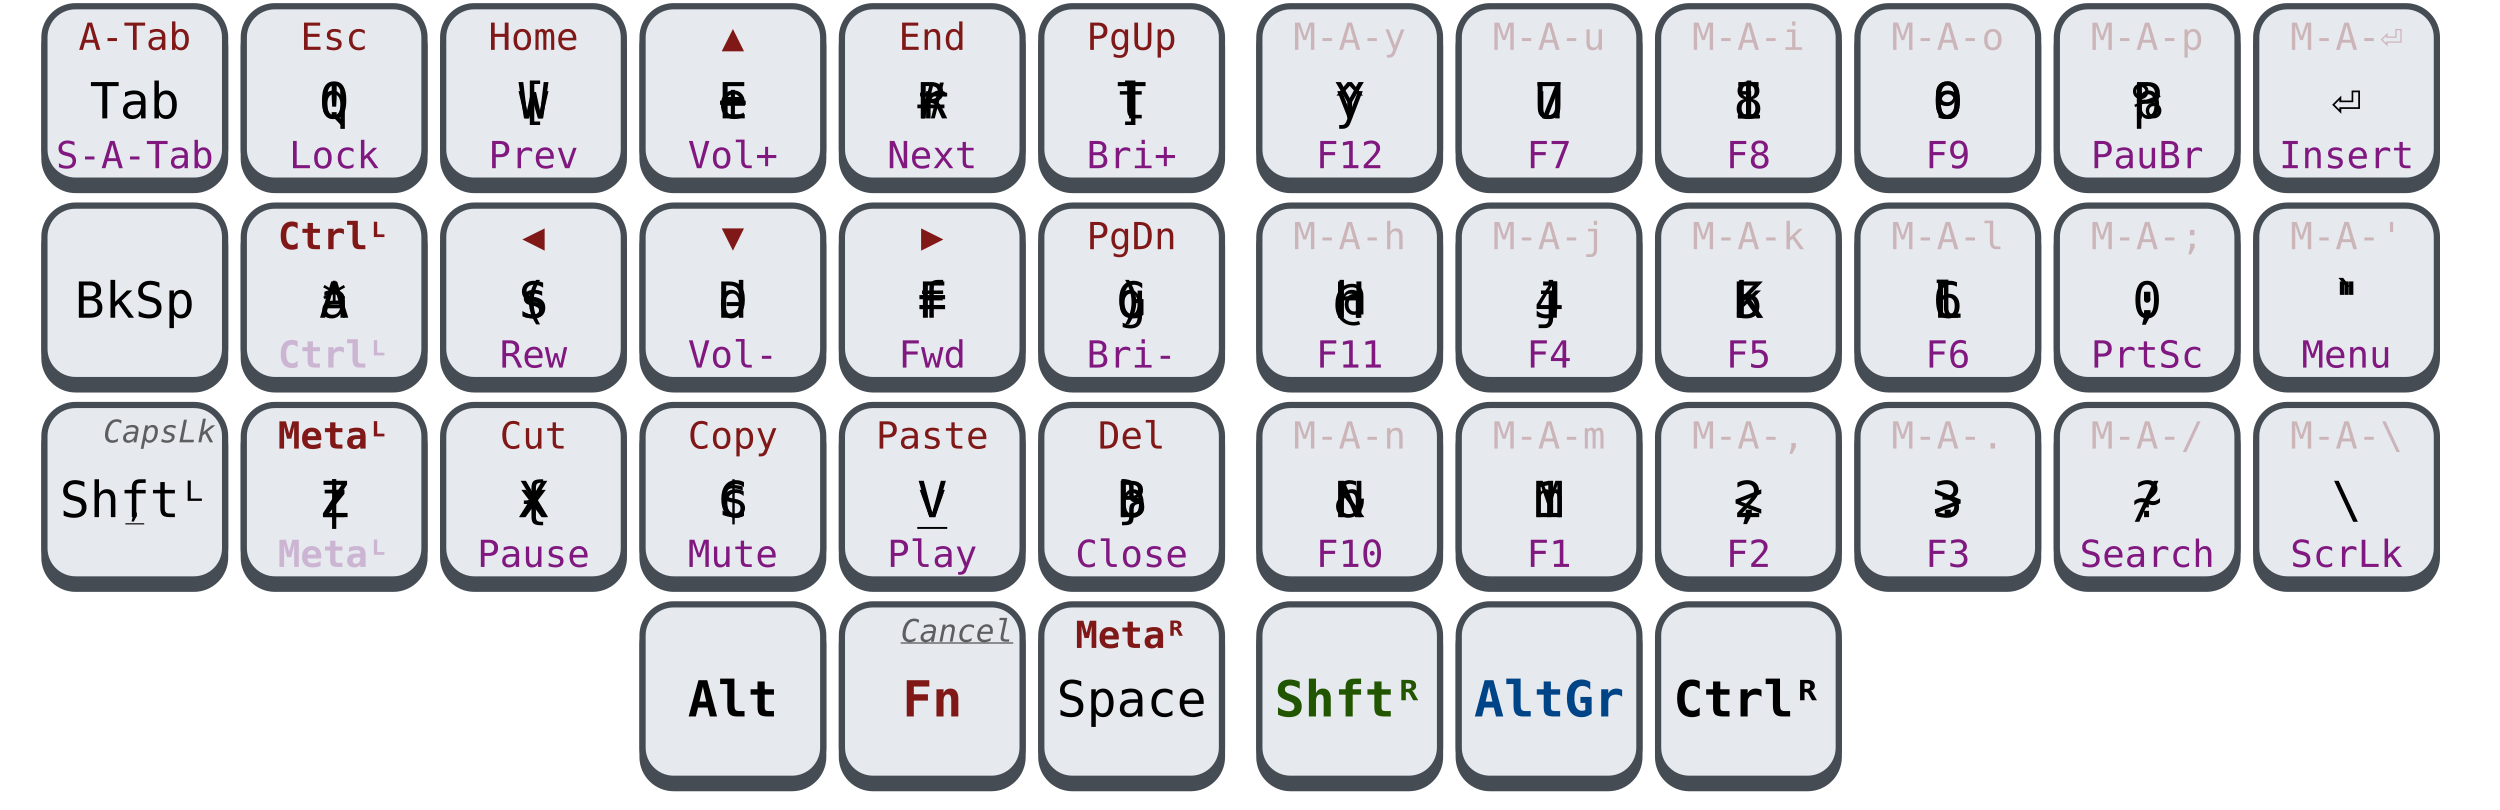
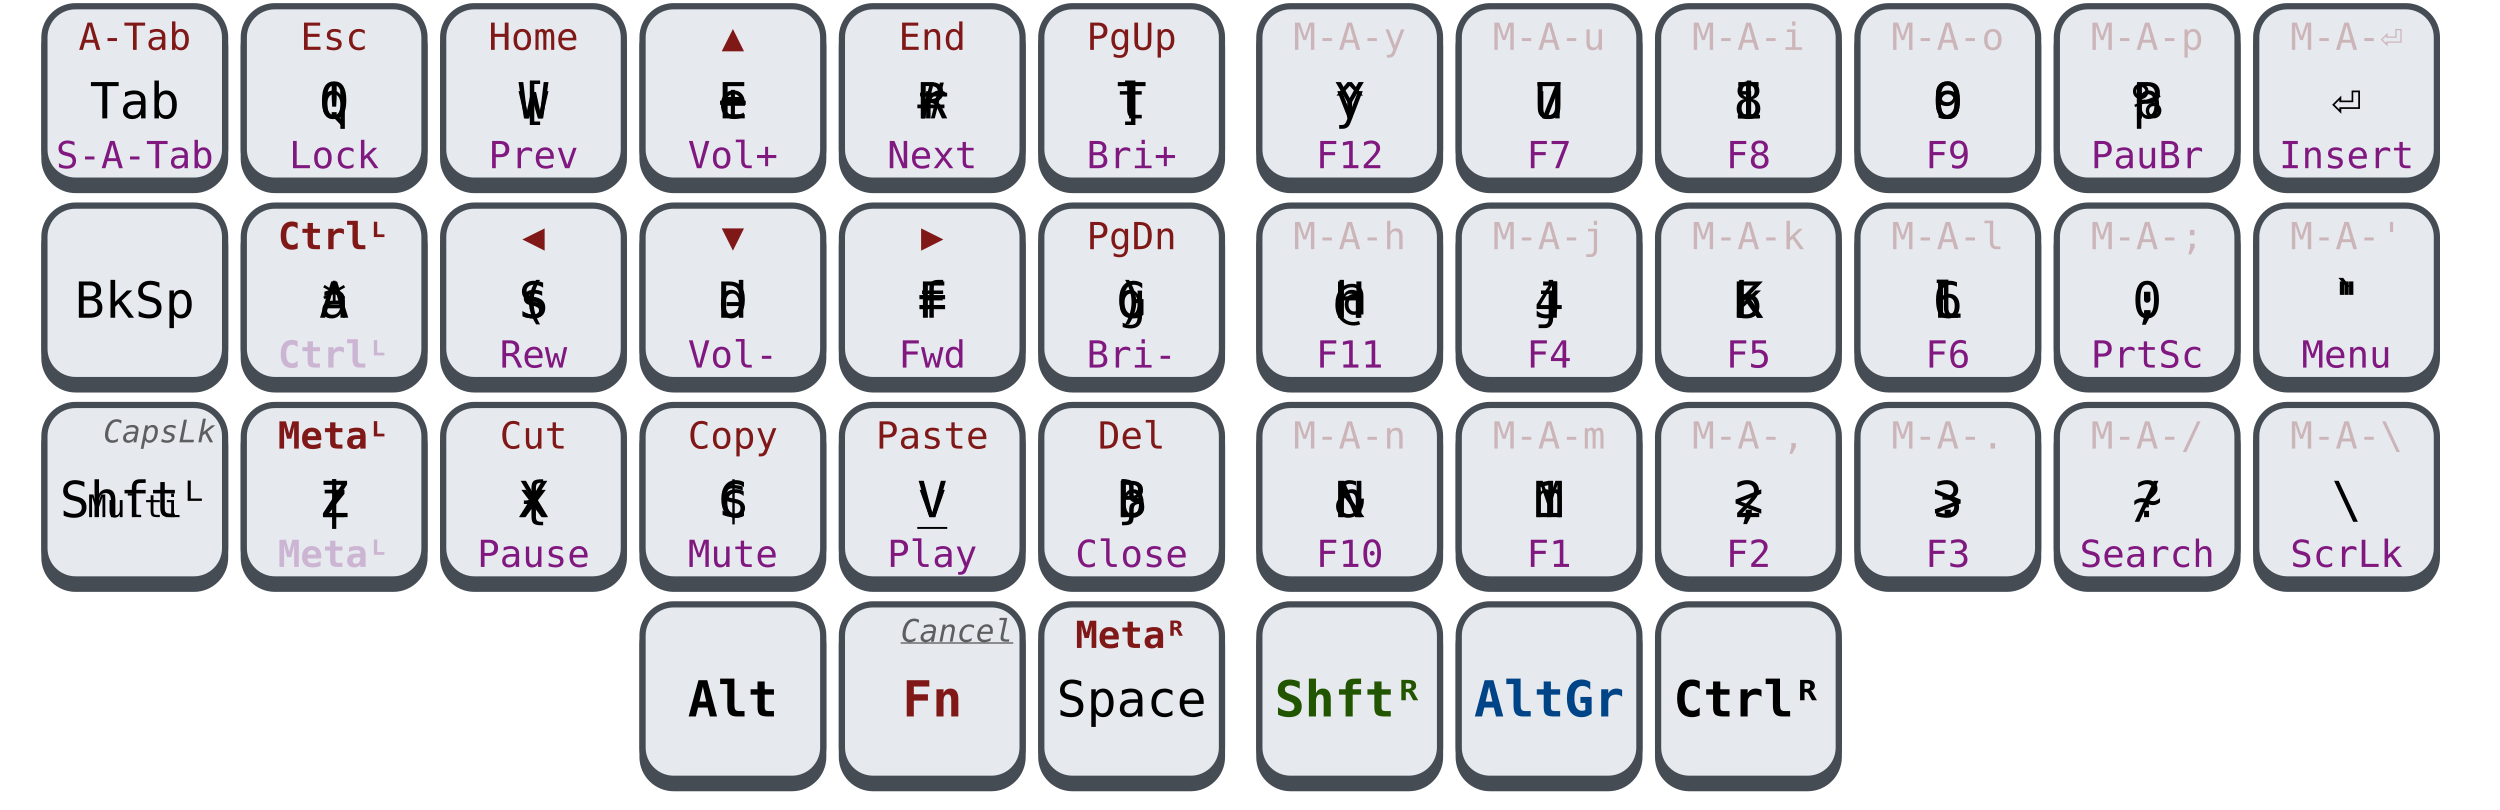
<svg xmlns="http://www.w3.org/2000/svg" width="784" height="254" version="1.1" viewBox="-1 -1 390 130">
  <defs>
    <style type="text/css">
text {
  font-size: 8px;
  text-anchor: middle;
  font-family: monospace;
}
.big {
  font-size: 10px;
}
.mod {
  font-weight: bold;
}
.tap, .doubletap {
  font-size: 7px;
  transform: translate(13px, -12px);
  text-anchor: end;
  opacity: .6;
  font-style: italic;
}
.tap {
  text-decoration: underline;
}
.doubletap {
  text-decoration: double underline;
}
.shift {
  fill: #225500;
}
.altgr {
  fill: #004488;
}
.fn {
  fill: #801818;
}
.media {
  fill: #801880;
}
.dim,
#right .fn {
  opacity: .25;
}

.c0 { transform: translate(15px, 0); }
.c1 { transform: translate(47px, 0); }
.c2 { transform: translate(79px, 0); }
.c3 { transform: translate(111px, 0); }
.c4 { transform: translate(143px, 0); }
.c5 { transform: translate(175px, 0); }
.r0 { transform: translate(0, 18px); }
.r1 { transform: translate(0, 50px); }
.r2 { transform: translate(0, 82px); }
.r3 { transform: translate(0, 114px); }

g.kb &gt; g &gt; g &gt; text:first-child {
  font-size: 8px;
}

g.kb &gt; g &gt; g &gt; g:first-child:has(&gt; :last-child:nth-child(3)) &gt; text:nth-child(1) {
  font-size: 10px;
  transform: translate(-5px, 0px);
  text-anchor: end;
  opacity: 30%;
}
g.kb &gt; g &gt; g &gt; g:first-child:has(&gt; :last-child:nth-child(3)) &gt; text:nth-child(2) {
  transform: translate(5px, 0px);
  text-anchor: start;
  font-size: 10px;
  opacity: 30%;
}
g.kb &gt; g &gt; g &gt; g:first-child:has(&gt; :last-child:nth-child(3)) &gt; text:nth-child(3) {
  font-size: 13px;
  fill: #004488;
  transform: translate(0px, 1px);
  text-anchor: middle;
}
g.kb &gt; g &gt; g &gt; text {
  font-size: 5px;
}
g.kb &gt; g &gt; g &gt; text.fn {
  font-size: 6px;
  transform: translate(0, -11px);
  text-anchor: middle;
}
g.kb &gt; g &gt; g &gt; text.media {
  font-size: 6px;
  transform: translate(0, 8px);
  text-anchor: middle;
}

</style>
    <g id="unit">
      <rect width="29" height="28" ry="5" x="0.5" y="1.5" fill="#454C54" stroke="#454C54" stroke-width="1px" />
      <rect width="29" height="28" ry="5" x="0.5" fill="#E6EAEF" stroke="#454C54" stroke-width="1px" />
    </g>
    <g id="6x1">
      <use href="#unit" x="0" y="0" />
      <use href="#unit" x="32" y="0" />
      <use href="#unit" x="64" y="0" />
      <use href="#unit" x="96" y="0" />
      <use href="#unit" x="128" y="0" />
      <use href="#unit" x="160" y="0" />
    </g>
    <g id="lhs">
      <use href="#6x1" x="0" y="0" />
      <use href="#6x1" x="0" y="32" />
      <use href="#6x1" x="0" y="64" />
      <use href="#unit" x="96" y="96" />
      <use href="#unit" x="128" y="96" />
      <use href="#unit" x="160" y="96" />
    </g>
    <g id="rhs">
      <use href="#6x1" x="0" y="0" />
      <use href="#6x1" x="0" y="32" />
      <use href="#6x1" x="0" y="64" />
      <use href="#unit" x="0" y="96" />
      <use href="#unit" x="32" y="96" />
      <use href="#unit" x="64" y="96" />
    </g>
  </defs>
  <g class="kb" id="left">
    <use href="#lhs" />
    <g class="r0">
      <g class="c0">
        <text>Tab</text>
        <text class="fn">A-Tab</text>
        <text class="media">S-A-Tab</text>
      </g>
      <g class="c1">
        <g>
          <text>q</text>
          <text>Q</text>
          <text>!</text>
        </g>
        <text class="fn">Esc</text>
        <text class="media">Lock</text>
      </g>
      <g class="c2">
        <g>
          <text>w</text>
          <text>W</text>
          <text>[</text>
        </g>
        <text class="fn">Home</text>
        <text class="media">Prev</text>
      </g>
      <g class="c3">
        <g>
          <text>e</text>
          <text>E</text>
          <text>+</text>
        </g>
        <text class="fn">▲</text>
        <text class="media">Vol+</text>
      </g>
      <g class="c4">
        <g>
          <text>r</text>
          <text>R</text>
          <text>#</text>
        </g>
        <text class="fn">End</text>
        <text class="media">Next</text>
      </g>
      <g class="c5">
        <g>
          <text>t</text>
          <text>T</text>
          <text>]</text>
        </g>
        <text class="fn">PgUp</text>
        <text class="media">Bri+</text>
      </g>
    </g>
    <g class="r1">
      <g class="c0">
        <text>BkSp</text>
      </g>
      <g class="c1">
        <g>
          <text>a</text>
          <text>A</text>
          <text>*</text>
        </g>
        <text class="mod fn">Ctrlᴸ</text>
        <text class="dim mod media">Ctrlᴸ</text>
      </g>
      <g class="c2">
        <g>
          <text>s</text>
          <text>S</text>
          <text>(</text>
        </g>
        <text class="fn">◀</text>
        <text class="media">Rew</text>
      </g>
      <g class="c3">
        <g>
          <text>d</text>
          <text>D</text>
          <text>-</text>
        </g>
        <text class="fn">▼</text>
        <text class="media">Vol-</text>
      </g>
      <g class="c4">
        <g>
          <text>f</text>
          <text>F</text>
          <text>=</text>
        </g>
        <text class="fn">▶</text>
        <text class="media">Fwd</text>
      </g>
      <g class="c5">
        <g>
          <text>g</text>
          <text>G</text>
          <text>)</text>
        </g>
        <text class="fn">PgDn</text>
        <text class="media">Bri-</text>
      </g>
    </g>
    <g class="r2">
      <g class="c0">
        <text>Shftᴸ</text>
        <text class="doubletap">CapsLk</text>
-         <text style="translate: 2px 6px">_</text>
-         <text style="translate: -2px 6px">,</text>
+         <text style="translate: 0px 7px">Multi</text>
      </g>
      <g class="c1">
        <g>
          <text>z</text>
          <text>Z</text>
          <text>|</text>
        </g>
        <text class="mod fn">Metaᴸ</text>
        <text class="dim mod media">Metaᴸ</text>
      </g>
      <g class="c2">
        <g>
          <text>x</text>
          <text>X</text>
          <text>{</text>
        </g>
        <text class="fn">Cut</text>
        <text class="media">Pause</text>
      </g>
      <g class="c3">
        <g>
          <text>c</text>
          <text>C</text>
          <text>$</text>
        </g>
        <text class="fn">Copy</text>
        <text class="media">Mute</text>
      </g>
      <g class="c4">
        <g>
          <text>v</text>
          <text>V</text>
          <text>_</text>
        </g>
        <text class="fn">Paste</text>
        <text class="media">Play</text>
      </g>
      <g class="c5">
        <g>
          <text>b</text>
          <text>B</text>
          <text>}</text>
        </g>
        <text class="fn">Del</text>
        <text class="media">Close</text>
      </g>
    </g>
    <g class="r3">
      <text class="c3 mod">Alt</text>
      <g class="c4">
        <text class="mod">
          <tspan class="fn">Fn</tspan>
        </text>
        <text class="tap">Cancel</text>
      </g>
      <g class="c5">
        <text>Space</text>
        <text class="mod fn">Metaᴿ</text>
      </g>
    </g>
  </g>
  <g class="kb" id="right" transform="translate(195, 0)">
    <use href="#rhs" />
    <g class="r0">
      <g class="c0">
        <g>
          <text>y</text>
          <text>Y</text>
          <text>^</text>
        </g>
        <text class="fn">M-A-y</text>
        <text class="media">F12</text>
      </g>
      <g class="c1">
        <g>
          <text>u</text>
          <text>U</text>
          <text>7</text>
        </g>
        <text class="fn">M-A-u</text>
        <text class="media">F7</text>
      </g>
      <g class="c2">
        <g>
          <text>i</text>
          <text>I</text>
          <text>8</text>
        </g>
        <text class="fn">M-A-i</text>
        <text class="media">F8</text>
      </g>
      <g class="c3">
        <g>
          <text>o</text>
          <text>O</text>
          <text>9</text>
        </g>
        <text class="fn">M-A-o</text>
        <text class="media">F9</text>
      </g>
      <g class="c4">
        <g>
          <text>p</text>
          <text>P</text>
          <text>%</text>
        </g>
        <text class="fn">M-A-p</text>
        <text class="media">PauBr</text>
      </g>
      <g class="c5">
        <text>⏎</text>
        <text class="fn">M-A-⏎</text>
        <text class="media">Insert</text>
      </g>
    </g>
    <g class="r1">
      <g class="c0">
        <g>
          <text>h</text>
          <text>H</text>
          <text>@</text>
        </g>
        <text class="fn">M-A-h</text>
        <text class="media">F11</text>
      </g>
      <g class="c1">
        <g>
          <text>j</text>
          <text>J</text>
          <text>4</text>
        </g>
        <text class="fn">M-A-j</text>
        <text class="media">F4</text>
      </g>
      <g class="c2">
        <g>
          <text>k</text>
          <text>K</text>
          <text>5</text>
        </g>
        <text class="fn">M-A-k</text>
        <text class="media">F5</text>
      </g>
      <g class="c3">
        <g>
          <text>l</text>
          <text>L</text>
          <text>6</text>
        </g>
        <text class="fn">M-A-l</text>
        <text class="media">F6</text>
      </g>
      <g class="c4">
        <g>
          <text>;</text>
          <text>:</text>
          <text>0</text>
        </g>
        <text class="fn">M-A-;</text>
        <text class="media">PrtSc</text>
      </g>
      <g class="c5">
        <g>
          <text>'</text>
          <text>"</text>
          <text>`</text>
        </g>
        <text class="fn">M-A-'</text>
        <text class="media">Menu</text>
      </g>
    </g>
    <g class="r2">
      <g class="c0">
        <g>
          <text>n</text>
          <text>N</text>
          <text>&amp;</text>
        </g>
        <text class="fn">M-A-n</text>
        <text class="media">F10</text>
      </g>
      <g class="c1">
        <g>
          <text>m</text>
          <text>M</text>
          <text>1</text>
        </g>
        <text class="fn">M-A-m</text>
        <text class="media">F1</text>
      </g>
      <g class="c2">
        <g>
          <text>,</text>
          <text>&lt;</text>
          <text>2</text>
        </g>
        <text class="fn">M-A-,</text>
        <text class="media">F2</text>
      </g>
      <g class="c3">
        <g>
          <text>.</text>
          <text>&gt;</text>
          <text>3</text>
        </g>
        <text class="fn">M-A-.</text>
        <text class="media">F3</text>
      </g>
      <g class="c4">
        <g>
          <text>/</text>
          <text>?</text>
          <text>~</text>
        </g>
        <text class="fn">M-A-/</text>
        <text class="media">Search</text>
      </g>
      <g class="c5">
        <text class="big">\</text>
        <text class="fn">M-A-\</text>
        <text class="media">ScrLk</text>
      </g>
    </g>
    <g class="r3">
      <g class="c0 mod shift">
        <text>Shftᴿ</text>
      </g>
      <g class="c1">
        <text class="mod altgr">AltGr</text>
      </g>
      <g>
        <text class="c2 mod">Ctrlᴿ</text>
      </g>
    </g>
  </g>
</svg>
